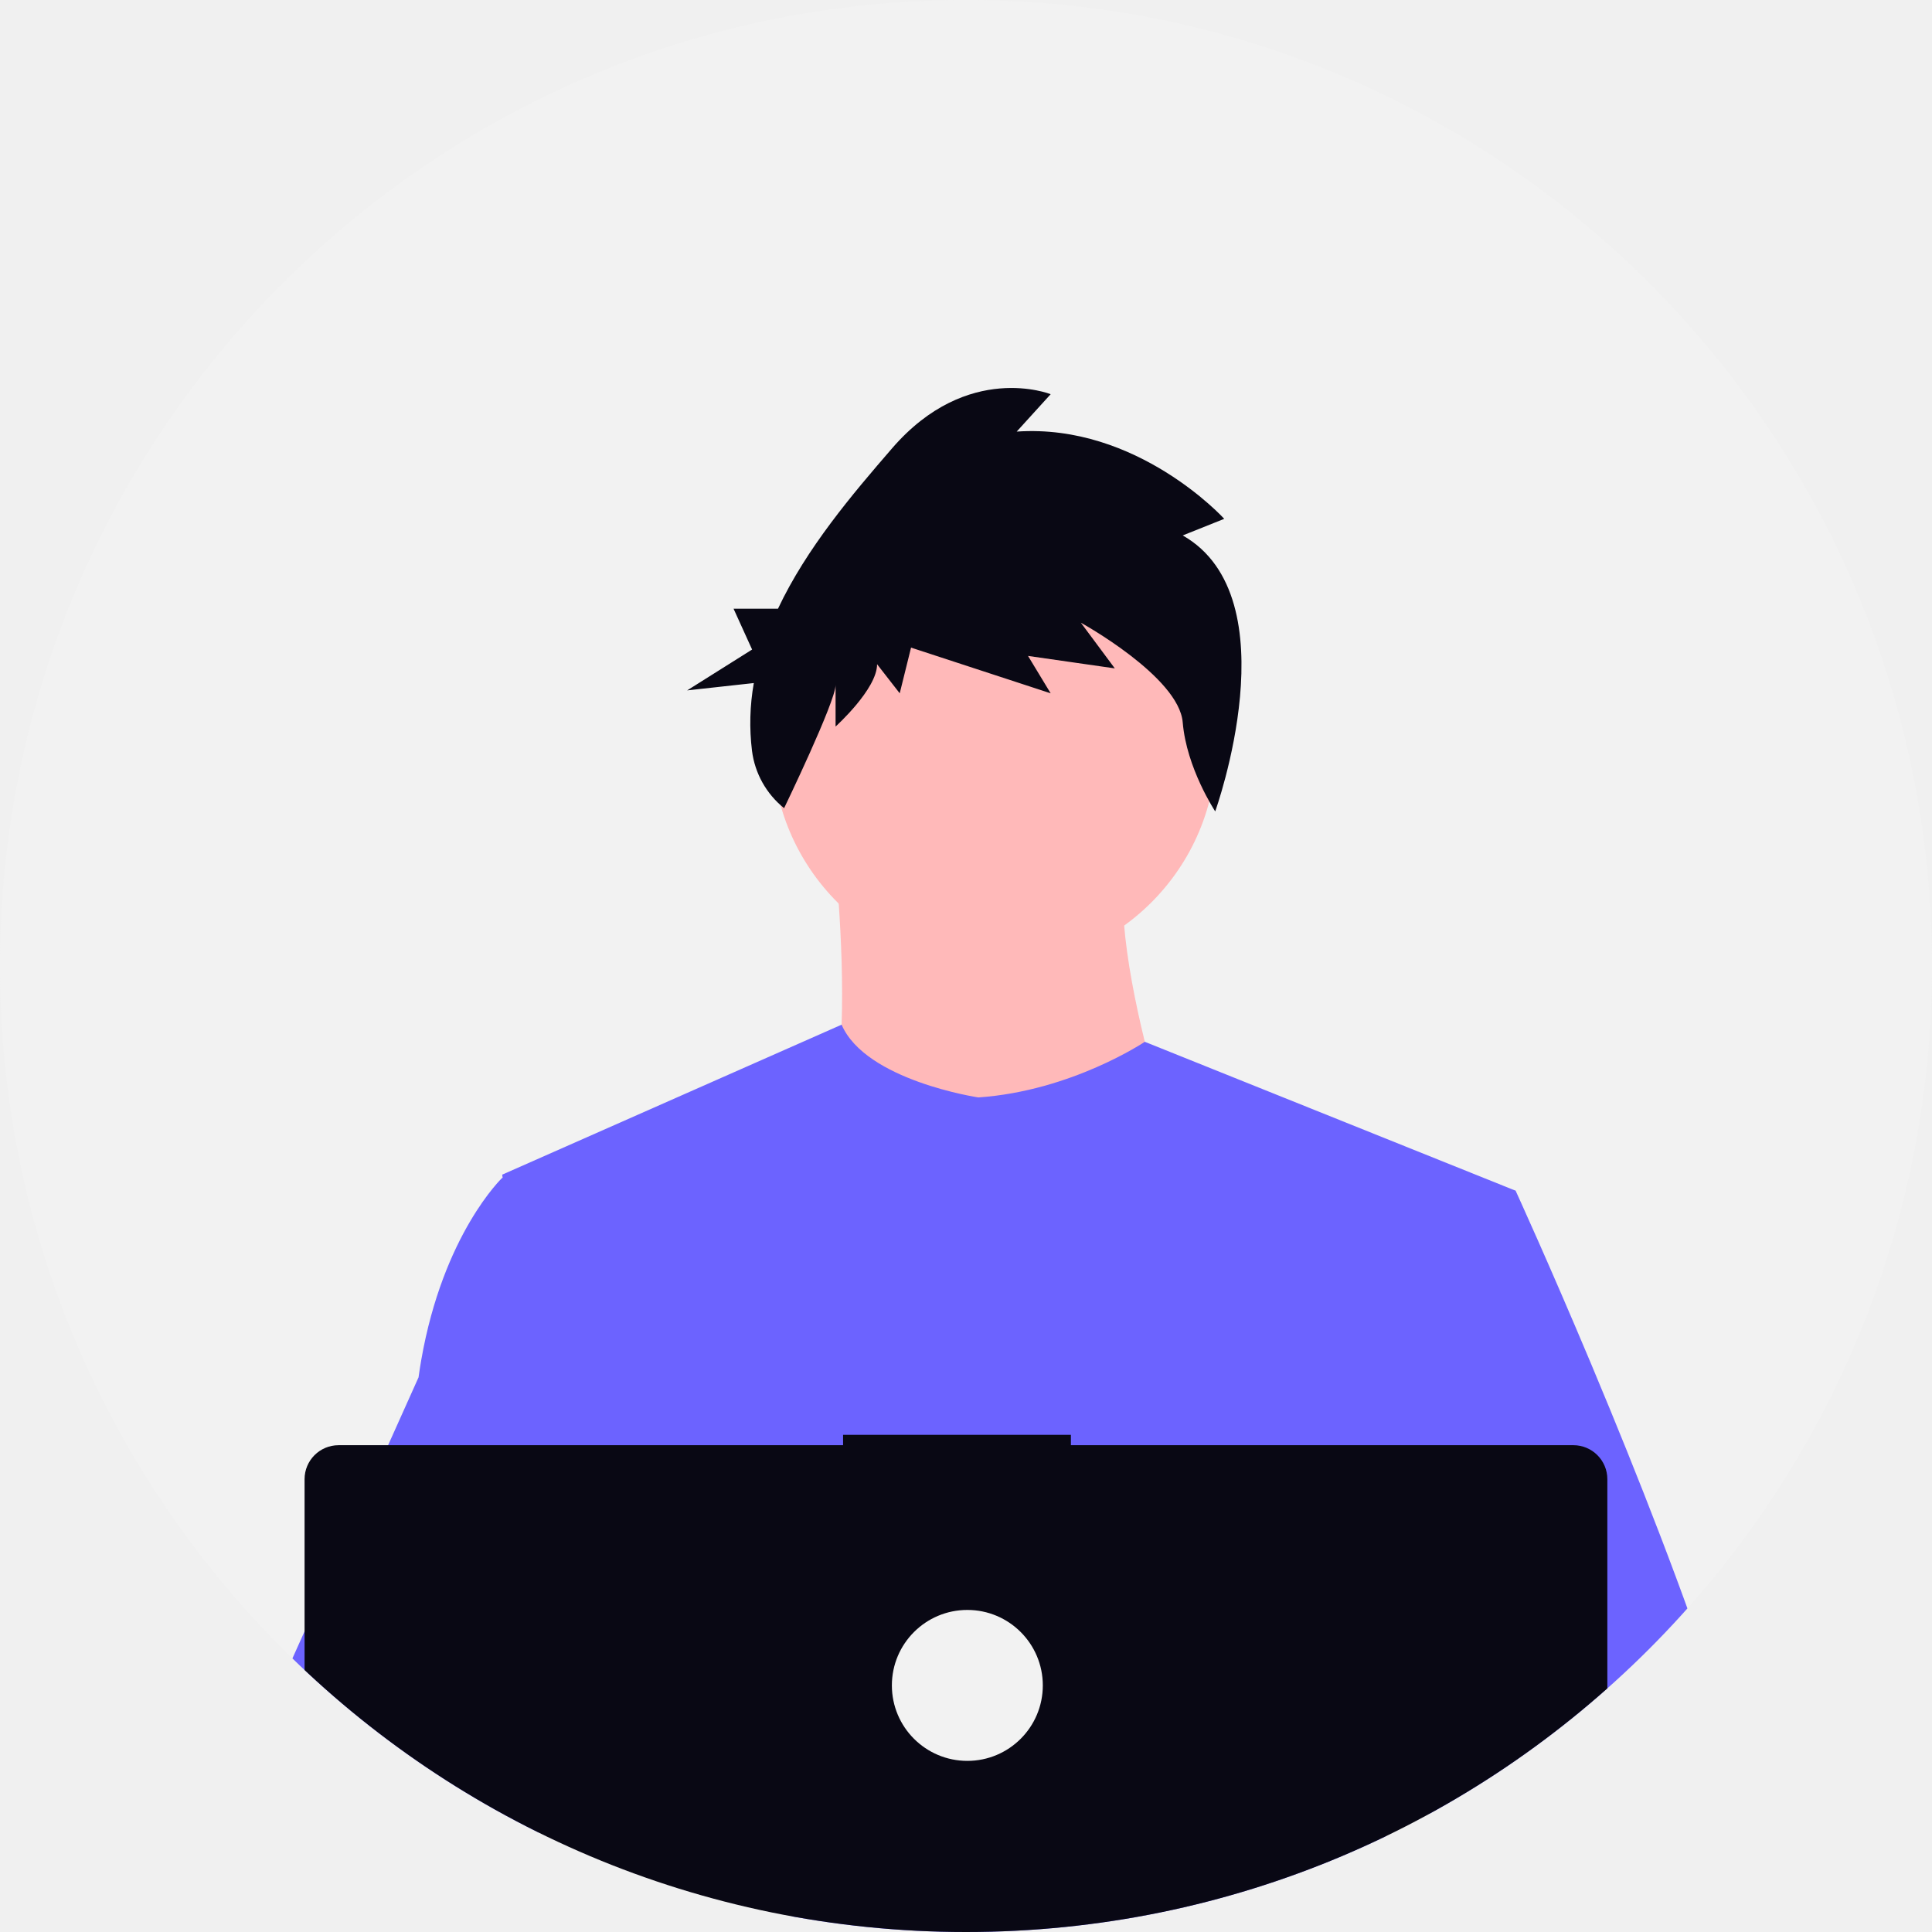
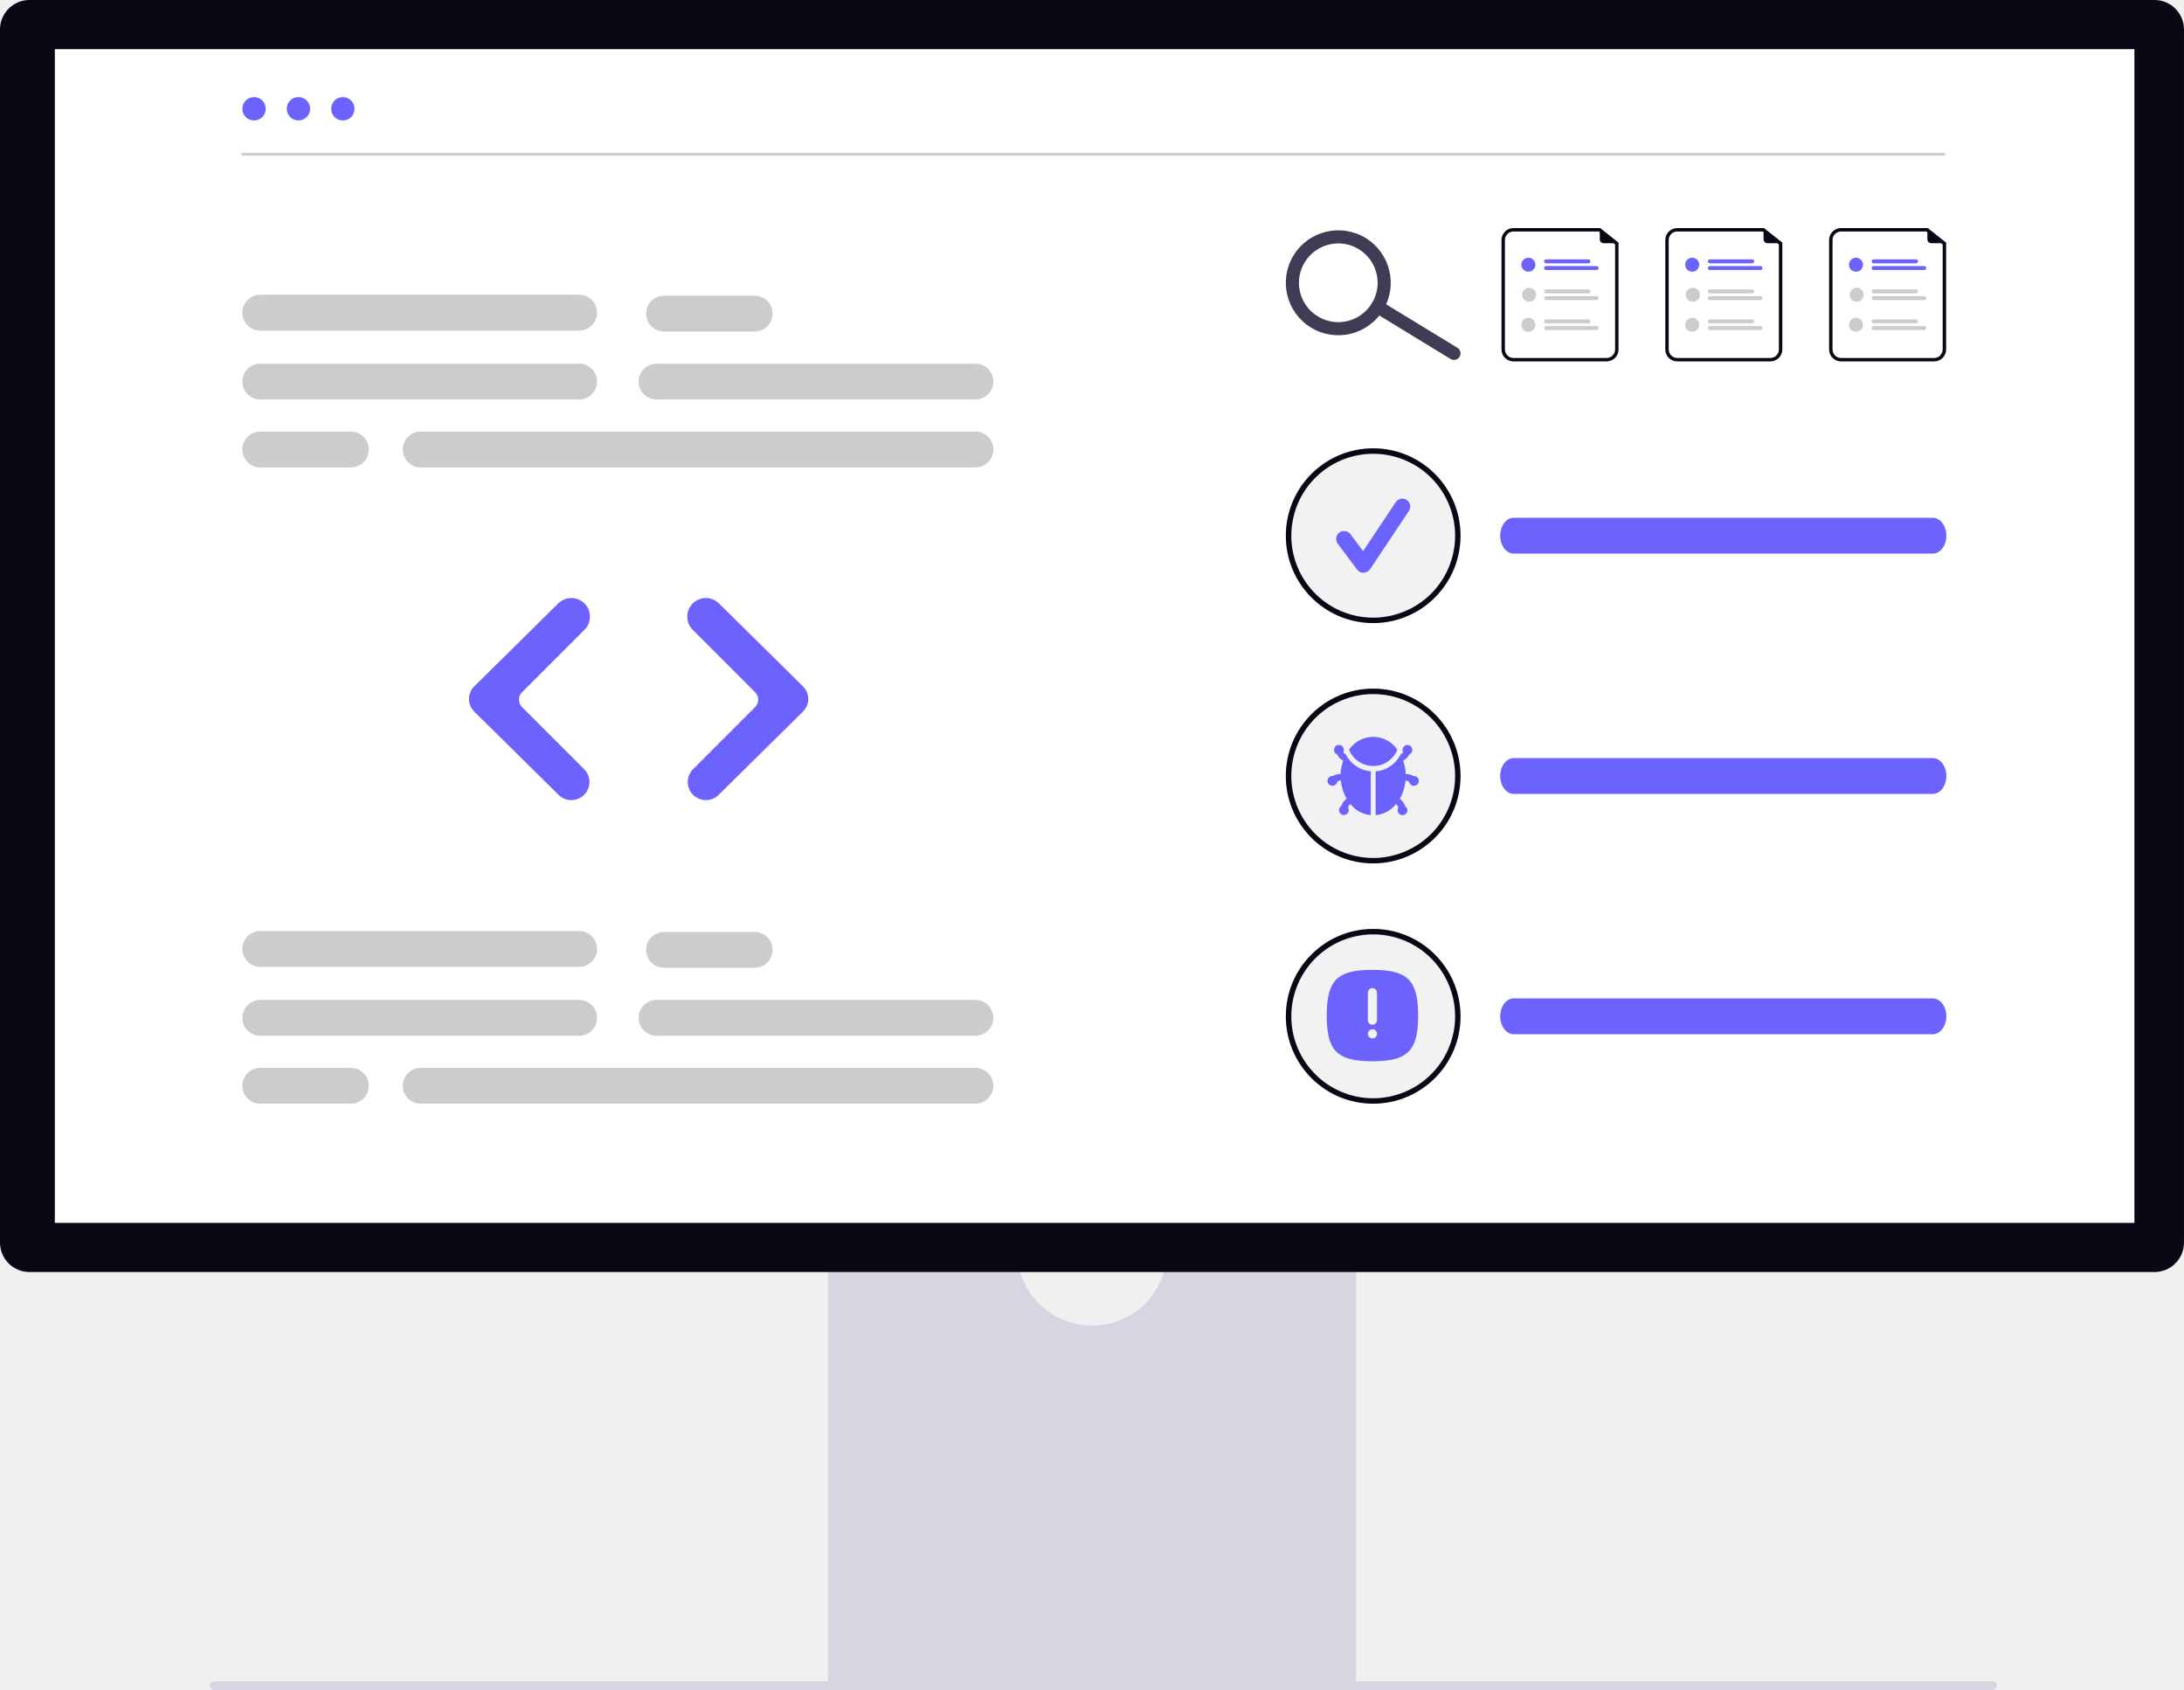
- <svg xmlns="http://www.w3.org/2000/svg" width="640" height="640" viewBox="0 0 640 640" role="img" artist="Katerina Limpitsouni" source="https://undraw.co/">
-   <defs>
-     <clipPath id="a-3057">
-       <circle cx="320" cy="320" r="320" transform="translate(626 151)" fill="none" stroke="#707070" stroke-width="1" />
-     </clipPath>
-   </defs>
-   <g transform="translate(-626 -151)">
-     <circle cx="320" cy="320" r="320" transform="translate(626 151)" fill="#f2f2f2" />
-     <g clip-path="url(#a-3057)">
-       <path d="M581.722,260.562S595.577,365,574.262,376.728s126.823,12.789,126.823,12.789-33.038-90.588-18.118-118.3Z" transform="translate(318.813 155.394)" fill="#ffb9b9" />
-       <circle cx="73.536" cy="73.536" r="73.536" transform="translate(881.887 324.39)" fill="#ffb9b9" />
-       <path d="M809.257,390.045l-12.32,56.1-26.05,118.69-.78,6.5-8.99,75.25-5.98,49.99-4.01,33.58c-24.38,12.53-42.05,21.18-42.05,21.18s-1.52-7.62-3.97-17.37c-17.11,5.13-48.77,13.64-75.6,15.34,9.77,10.89-141.12-266.12-146.91-303.16-4.66-29.81-8.16-55-8.9-60.36-.1-.7-.15-1.06-.15-1.06l112.43-49.68c7.99,18.53,45.3,24.1,45.3,24.1,30.91-2.13,55.14-18.43,55.14-18.43Z" transform="translate(318.813 155.394)" fill="#6c63ff" />
-       <path d="M720.129,154.235l13.749-5.5s-28.749-31.651-68.747-28.9l11.25-12.385s-27.5-11.009-52.5,17.89c-13.141,15.191-28.346,33.048-37.825,53.163H571.33l6.146,13.532-21.509,13.532,22.077-2.431a75.616,75.616,0,0,0-.6,22.445,29.041,29.041,0,0,0,10.634,19h0s17.052-35.3,17.052-40.8v13.761S618.88,205.157,618.88,196.9l7.5,9.633,3.75-15.137,46.248,15.137-7.5-12.385,28.749,4.128-11.25-15.137s32.5,17.89,33.749,33.027,10.762,29.481,10.762,29.481S756.378,174.877,720.129,154.235Z" transform="translate(297.666 174.133)" fill="#090814" />
-       <path d="M889.187,647.955c-7.49,8.12-26.05,20.35-48.55,33.59-8.37,4.92-17.28,9.99-26.37,15.03-21.69,12.03-44.4,23.95-63.14,33.58-24.38,12.53-42.05,21.18-42.05,21.18s-1.52-7.62-3.97-17.37c-3.28-13.05-8.22-29.92-13.37-37.39-.18-.26-.36-.5-.54-.74-1.5-1.97-3.01-3.12-4.5-3.12l74.42-46.13,32.16-19.94-23.17-55.31-29.06-69.38,17.54-55.81,17.63-56.1h33.04s10.94,23.88,24.93,57.18c2.09,4.98,4.25,10.17,6.45,15.53C869.417,532.755,905.3,630.5,889.187,647.955Z" transform="translate(318.813 155.394)" fill="#6c63ff" />
-       <path d="M556.677,695.915a47.792,47.792,0,0,0-8.1.66c-22.99,3.95-29.77,24.76-31.7,38.7a71.847,71.847,0,0,0-.7,12.86l-20.31-15.62-7.4-5.69c-17.81-6.21-33.68-17.24-47.44-30.25a238.478,238.478,0,0,1-31.95-37.89,334.144,334.144,0,0,1-24.72-42.4,31.184,31.184,0,0,1-.43-26.45l25.15-56.05,36.76-81.92q.4-2.925.89-5.72c7.29-41.8,26.82-60.36,26.82-60.36h14.92l9.98,60.36,12.4,74.99-8.69,28.34-20.08,65.45,19.19,20.84Z" transform="translate(318.813 155.394)" fill="#6c63ff" />
-       <path d="M828.381,510.145H661.938v-3.431H586.466v3.431H419.337A11.259,11.259,0,0,0,408.079,521.4V749.315a11.259,11.259,0,0,0,11.259,11.259H828.381a11.259,11.259,0,0,0,11.259-11.259V521.4a11.259,11.259,0,0,0-11.259-11.259Z" transform="translate(318.813 119.599)" fill="#090814" />
-       <circle cx="25" cy="25" r="25" transform="translate(921.445 684.314)" fill="#f2f2f2" />
+ <svg xmlns="http://www.w3.org/2000/svg" width="800.003" height="618.866" viewBox="0 0 800.003 618.866" role="img" artist="Katerina Limpitsouni" source="https://undraw.co/">
+   <g transform="translate(-560 -230.997)">
+     <path d="M15.18,488.765a1.456,1.456,0,0,0,1.308,1.575H668.472a1.6,1.6,0,0,0,0-3.15H16.488a1.456,1.456,0,0,0-1.308,1.575Z" transform="translate(621.678 359.523)" fill="#d6d6e3" />
+     <path d="M353.105,370.945a27.478,27.478,0,0,1-54.387,0H229.146V524.776H422.677V370.945H353.105Z" transform="translate(634.09 321.938)" fill="#d6d6e3" />
+     <path d="M789.214,487.736H10.789A10.8,10.8,0,0,1,0,476.947V32.7A10.8,10.8,0,0,1,10.789,21.911H789.214A10.8,10.8,0,0,1,800,32.7V476.947a10.8,10.8,0,0,1-10.789,10.789Z" transform="translate(560 209.086)" fill="#090814" />
+     <rect width="761.747" height="429.819" transform="translate(580.088 249)" fill="#fff" />
+     <circle cx="4.283" cy="4.283" r="4.283" transform="translate(648.777 266.551)" fill="#6c63ff" />
+     <circle cx="4.283" cy="4.283" r="4.283" transform="translate(665.036 266.551)" fill="#6c63ff" />
+     <circle cx="4.283" cy="4.283" r="4.283" transform="translate(681.294 266.551)" fill="#6c63ff" />
+     <path d="M713.3,268.912H596.492a6.566,6.566,0,1,1,0-13.132H713.3a6.566,6.566,0,1,1,0,13.132Z" transform="translate(58.852 108.377)" fill="#ccc" />
+     <path d="M713.3,243.684H596.492a6.566,6.566,0,1,1,0-13.132H713.3a6.566,6.566,0,1,1,0,13.132Z" transform="translate(58.852 108.377)" fill="#ccc" />
+     <path d="M629.668,293.794H596.492a6.566,6.566,0,1,1,0-13.132h33.176a6.566,6.566,0,0,1,0,13.132Z" transform="translate(58.852 108.377)" fill="#ccc" />
+     <path d="M713.3,501.912H596.492a6.566,6.566,0,1,1,0-13.132H713.3a6.566,6.566,0,1,1,0,13.132Z" transform="translate(58.852 108.377)" fill="#ccc" />
+     <path d="M713.3,476.684H596.492a6.566,6.566,0,0,1,0-13.132H713.3a6.566,6.566,0,0,1,0,13.132Z" transform="translate(58.852 108.377)" fill="#ccc" />
+     <path d="M629.668,526.794H596.492a6.566,6.566,0,0,1,0-13.132h33.176a6.566,6.566,0,1,1,0,13.132Z" transform="translate(58.852 108.377)" fill="#ccc" />
+     <path d="M667.048,400.36a6.619,6.619,0,0,1-4.665-1.909L631.456,367.91a6.446,6.446,0,0,1,0-9.173l30.8-30.418a6.833,6.833,0,0,1,9.61.03h0a6.825,6.825,0,0,1,0,9.64L648.98,360.88a3.813,3.813,0,0,0,0,5.386l22.764,22.765a6.634,6.634,0,0,1-4.7,11.329Z" transform="translate(102.235 123.641)" fill="#6c63ff" />
+     <path d="M858.446,268.912H741.638a6.566,6.566,0,1,1,0-13.132H858.446a6.566,6.566,0,1,1,0,13.132Z" transform="translate(58.852 108.377)" fill="#ccc" />
+     <path d="M858.446,293.794h-203.2a6.566,6.566,0,0,1,0-13.132h203.2a6.566,6.566,0,0,1,0,13.132Z" transform="translate(58.852 108.377)" fill="#ccc" />
+     <path d="M777.579,244.03H744.4a6.566,6.566,0,1,1,0-13.132h33.176a6.566,6.566,0,0,1,0,13.132Z" transform="translate(58.852 108.377)" fill="#ccc" />
+     <path d="M858.446,501.912H741.638a6.566,6.566,0,0,1,0-13.132H858.446a6.566,6.566,0,1,1,0,13.132Z" transform="translate(58.852 108.377)" fill="#ccc" />
+     <path d="M858.446,526.794h-203.2a6.566,6.566,0,0,1,0-13.132h203.2a6.566,6.566,0,1,1,0,13.132Z" transform="translate(58.852 108.377)" fill="#ccc" />
+     <path d="M777.579,477.03H744.4a6.566,6.566,0,1,1,0-13.132h33.176a6.566,6.566,0,1,1,0,13.132Z" transform="translate(58.852 108.377)" fill="#ccc" />
+     <path d="M749.9,400.36a6.634,6.634,0,0,1-4.7-11.329l22.764-22.765a3.813,3.813,0,0,0,0-5.386L745.078,337.99a6.817,6.817,0,0,1,0-9.64h0a6.833,6.833,0,0,1,9.61-.03l30.8,30.418a6.446,6.446,0,0,1,0,9.173l-30.927,30.541A6.62,6.62,0,0,1,749.9,400.36Z" transform="translate(68.665 123.641)" fill="#6c63ff" />
+     <path d="M807.135,293.794h-153.5c-2.739,0-4.96-2.94-4.96-6.566s2.221-6.566,4.96-6.566h153.5c2.739,0,4.96,2.94,4.96,6.566S809.875,293.794,807.135,293.794Z" transform="translate(460.852 139.943)" fill="#6c63ff" />
+     <g transform="translate(0 0.172)">
+       <circle cx="32" cy="32" r="32" transform="translate(1031 395)" fill="#f2f2f2" />
+       <path d="M32,2A30.008,30.008,0,0,0,20.323,59.643,30.008,30.008,0,0,0,43.677,4.357,29.81,29.81,0,0,0,32,2m0-2A32,32,0,1,1,0,32,32,32,0,0,1,32,0Z" transform="translate(1031 395)" fill="#090814" />
+       <path d="M967.127,342.526a2.9,2.9,0,0,1-2.32-1.16l-7.113-9.484a2.9,2.9,0,1,1,4.641-3.48l4.654,6.2,11.953-17.929a2.9,2.9,0,1,1,4.826,3.218l-14.226,21.34a2.9,2.9,0,0,1-2.333,1.291Z" transform="translate(92.316 98.045)" fill="#6c63ff" />
+     </g>
+     <circle cx="32" cy="32" r="32" transform="translate(1031 483.172)" fill="#f2f2f2" />
+     <path d="M32,2A30.008,30.008,0,0,0,20.323,59.643,30.008,30.008,0,0,0,43.677,4.357,29.81,29.81,0,0,0,32,2m0-2A32,32,0,1,1,0,32,32,32,0,0,1,32,0Z" transform="translate(1031 483.172)" fill="#090814" />
+     <g transform="translate(0 0.172)">
+       <path d="M535.492,334.3a10.661,10.661,0,0,0-17.712,0,9.561,9.561,0,0,0,17.712,0Z" transform="translate(536.364 171.086)" fill="#6c63ff" />
+       <path d="M492.995,344.9a2.29,2.29,0,0,1-.44-.25,1.763,1.763,0,0,1-.484-.627,1.793,1.793,0,1,0-2.927.435,2,2,0,0,0,.425.342,1.234,1.234,0,0,1,.477.5,3.606,3.606,0,0,0,.829,1.089,7.246,7.246,0,0,0,1.136.8,16.559,16.559,0,0,0-.934,4.885,6.757,6.757,0,0,0-1.9.307,3.069,3.069,0,0,0-.882.44,2.12,2.12,0,0,0-.217-.015,1.8,1.8,0,1,0,1.681,2.427,1.146,1.146,0,0,1,.927-.749,4.19,4.19,0,0,1,.462-.03,16.083,16.083,0,0,0,2.135,6.661,5.239,5.239,0,0,0-1.985,2.712.75.75,0,0,0-.142.1,1.7,1.7,0,0,0-.21.195,1.793,1.793,0,1,0,3.009.587,1.176,1.176,0,0,1,.292-1.269,5.027,5.027,0,0,1,.425-.365,10.477,10.477,0,0,0,7.445,4.061V351.093A11.076,11.076,0,0,1,492.995,344.9Zm24.932,7.922a1.982,1.982,0,0,0-.217.015,3.385,3.385,0,0,0-.882-.44,6.707,6.707,0,0,0-1.9-.307,16.923,16.923,0,0,0-.934-4.882,7.245,7.245,0,0,0,1.136-.8,3.891,3.891,0,0,0,.859-1.141,1.054,1.054,0,0,1,.442-.437h0a1.793,1.793,0,1,0-2.5-.792,1.7,1.7,0,0,1-.484.627,4.714,4.714,0,0,1-.44.322,11,11,0,0,1-9.111,6.116v16.061a10.523,10.523,0,0,0,7.445-4.061c.157.125.29.237.4.342a1.214,1.214,0,0,1,.315,1.306,1.793,1.793,0,1,0,3.017-.582,1.7,1.7,0,0,0-.21-.195c-.082-.065-.142-.1-.142-.1a5.167,5.167,0,0,0-2-2.712,16.082,16.082,0,0,0,2.135-6.661,3.979,3.979,0,0,1,.442.03,1.2,1.2,0,0,1,.961.749,1.793,1.793,0,0,0,3.459-.544,1.821,1.821,0,0,0-1.8-1.913Z" transform="translate(559.998 162.176)" fill="#6c63ff" />
+     </g>
+     <path d="M807.135,293.794h-153.5c-2.739,0-4.96-2.94-4.96-6.566s2.221-6.566,4.96-6.566h153.5c2.739,0,4.96,2.94,4.96,6.566S809.875,293.794,807.135,293.794Z" transform="translate(460.852 227.943)" fill="#6c63ff" />
+     <circle cx="32" cy="32" r="32" transform="translate(1031 571.172)" fill="#f2f2f2" />
+     <path d="M32,2A30.008,30.008,0,0,0,20.323,59.643,30.008,30.008,0,0,0,43.677,4.357,29.81,29.81,0,0,0,32,2m0-2A32,32,0,1,1,0,32,32,32,0,0,1,32,0Z" transform="translate(1031 571.172)" fill="#090814" />
+     <path d="M18.723,2l1.074.008,1.03.028.5.022.968.057.925.077c7.838.761,11.121,3.9,11.984,11.549l.05.485.077.925.069,1.216.01.251.028,1.032.008,1.074L35.438,19.8l-.028,1.03-.022.5-.057.968-.077.925c-.761,7.838-3.9,11.121-11.549,11.984l-.485.05-.925.077-1.216.069-.251.01-1.032.028-1.074.008-1.074-.008-1.03-.028-.5-.022-.968-.057-.925-.077C6.388,34.494,3.1,31.353,2.242,23.705l-.05-.485L2.115,22.3,2.046,21.08l-.01-.251L2.008,19.8,2,19.265V18.182l.007-.532.028-1.03.022-.5.057-.968.077-.925c.761-7.838,3.9-11.121,11.549-11.984l.485-.05.925-.077,1.216-.069.251-.01,1.032-.028Q18.176,2,18.723,2Zm.017,21.741-.212.012a1.672,1.672,0,0,0,0,3.321l.2.012.212-.012a1.672,1.672,0,0,0,0-3.321ZM18.723,8.689a1.672,1.672,0,0,0-1.661,1.476l-.012.2V20.4l.012.2a1.672,1.672,0,0,0,3.321,0l.012-.2V10.362l-.012-.2a1.672,1.672,0,0,0-1.661-1.477Z" transform="translate(1043.999 584.172)" fill="#6c63ff" />
+     <path d="M807.135,293.794h-153.5c-2.739,0-4.96-2.94-4.96-6.566s2.221-6.566,4.96-6.566h153.5c2.739,0,4.96,2.94,4.96,6.566S809.875,293.794,807.135,293.794Z" transform="translate(460.852 315.943)" fill="#6c63ff" />
+     <path d="M624,.5H0v-1H624Z" transform="translate(648.5 287.5)" fill="#ccc" />
+     <path d="M663.166,459.692a2.4,2.4,0,0,1-3.3.8L631.839,443.4a2.4,2.4,0,0,1,2.5-4.1l28.025,17.094A2.4,2.4,0,0,1,663.166,459.692Z" transform="translate(431.482 -98.039)" fill="#3f3d56" />
+     <path d="M588.449,404.293a19.216,19.216,0,1,1-6.4-26.411A19.216,19.216,0,0,1,588.449,404.293Zm-28.709-17.511a14.412,14.412,0,1,0,19.808-4.8A14.412,14.412,0,0,0,559.741,386.782Z" transform="translate(478.174 -59.734)" fill="#3f3d56" />
+     <g transform="translate(0.473 -0.816)">
+       <path d="M520.977,283.537H486.841a4.371,4.371,0,0,1-4.366-4.366v-40.09a4.371,4.371,0,0,1,4.366-4.366H518.6l6.744,5.376v39.081A4.371,4.371,0,0,1,520.977,283.537Z" transform="translate(627.052 80.619)" fill="#090814" />
+       <path d="M495.084,244.215a3.113,3.113,0,0,0-3.109,3.109v40.09a3.113,3.113,0,0,0,3.109,3.109H529.22a3.113,3.113,0,0,0,3.109-3.109V248.939l-5.927-4.724Z" transform="translate(618.809 72.376)" fill="#fff" />
+       <path d="M616.6,322.782H601.062a.727.727,0,0,1,0-1.454H616.6a.727.727,0,1,1,0,1.454Z" transform="translate(524.786 5.465)" fill="#6c63ff" />
+       <path d="M619.6,341.329H601.062a.727.727,0,1,1,0-1.454H619.6a.727.727,0,0,1,0,1.454Z" transform="translate(524.786 -10.627)" fill="#6c63ff" />
+       <path d="M616.607,404.443H601.066a.727.727,0,0,0,0,1.454h15.541a.727.727,0,0,0,0-1.454Z" transform="translate(524.782 -66.651)" fill="#ccc" />
+       <path d="M619.607,422.993h-18.54a.727.727,0,0,0,0,1.454h18.54a.727.727,0,0,0,0-1.454Z" transform="translate(524.782 -82.747)" fill="#ccc" />
+       <path d="M616.6,489.018H601.062a.727.727,0,0,1,0-1.454H616.6a.727.727,0,1,1,0,1.454Z" transform="translate(524.786 -138.777)" fill="#ccc" />
+       <path d="M619.6,507.565H601.062a.727.727,0,1,1,0-1.454H619.6a.727.727,0,0,1,0,1.454Z" transform="translate(524.786 -154.868)" fill="#ccc" />
+       <ellipse cx="2.57" cy="2.57" rx="2.57" ry="2.57" transform="translate(1116.806 326.177)" fill="#6c63ff" />
+       <path d="M544.63,402.356a2.57,2.57,0,0,1-2.569,2.571.55.55,0,0,1-.066,0,2.57,2.57,0,1,1,2.636-2.568Z" transform="translate(577.58 -62.611)" fill="#ccc" />
+       <ellipse cx="2.57" cy="2.57" rx="2.57" ry="2.57" transform="translate(1116.806 348.173)" fill="#ccc" />
+       <path d="M761.3,240.93h-5.283a1.454,1.454,0,0,1-1.454-1.454v-3.9a.091.091,0,0,1,.147-.071l6.646,5.265a.091.091,0,0,1-.056.162Z" transform="translate(390.964 79.953)" fill="#090814" />
+     </g>
+     <g transform="translate(60.473 -0.816)">
+       <path d="M520.977,283.537H486.841a4.371,4.371,0,0,1-4.366-4.366v-40.09a4.371,4.371,0,0,1,4.366-4.366H518.6l6.744,5.376v39.081A4.371,4.371,0,0,1,520.977,283.537Z" transform="translate(627.052 80.619)" fill="#090814" />
+       <path d="M495.084,244.215a3.113,3.113,0,0,0-3.109,3.109v40.09a3.113,3.113,0,0,0,3.109,3.109H529.22a3.113,3.113,0,0,0,3.109-3.109V248.939l-5.927-4.724Z" transform="translate(618.809 72.376)" fill="#fff" />
+       <path d="M616.6,322.782H601.062a.727.727,0,0,1,0-1.454H616.6a.727.727,0,1,1,0,1.454Z" transform="translate(524.786 5.465)" fill="#6c63ff" />
+       <path d="M619.6,341.329H601.062a.727.727,0,1,1,0-1.454H619.6a.727.727,0,0,1,0,1.454Z" transform="translate(524.786 -10.627)" fill="#6c63ff" />
+       <path d="M616.607,404.443H601.066a.727.727,0,0,0,0,1.454h15.541a.727.727,0,0,0,0-1.454Z" transform="translate(524.782 -66.651)" fill="#ccc" />
+       <path d="M619.607,422.993h-18.54a.727.727,0,0,0,0,1.454h18.54a.727.727,0,0,0,0-1.454Z" transform="translate(524.782 -82.747)" fill="#ccc" />
+       <path d="M616.6,489.018H601.062a.727.727,0,0,1,0-1.454H616.6a.727.727,0,1,1,0,1.454Z" transform="translate(524.786 -138.777)" fill="#ccc" />
+       <path d="M619.6,507.565H601.062a.727.727,0,1,1,0-1.454H619.6a.727.727,0,0,1,0,1.454Z" transform="translate(524.786 -154.868)" fill="#ccc" />
+       <ellipse cx="2.57" cy="2.57" rx="2.57" ry="2.57" transform="translate(1116.806 326.177)" fill="#6c63ff" />
+       <path d="M544.63,402.356a2.57,2.57,0,0,1-2.569,2.571.55.55,0,0,1-.066,0,2.57,2.57,0,1,1,2.636-2.568Z" transform="translate(577.58 -62.611)" fill="#ccc" />
+       <ellipse cx="2.57" cy="2.57" rx="2.57" ry="2.57" transform="translate(1116.806 348.173)" fill="#ccc" />
+       <path d="M761.3,240.93h-5.283a1.454,1.454,0,0,1-1.454-1.454v-3.9a.091.091,0,0,1,.147-.071l6.646,5.265a.091.091,0,0,1-.056.162Z" transform="translate(390.964 79.953)" fill="#090814" />
+     </g>
+     <g transform="translate(120.473 -0.816)">
+       <path d="M520.977,283.537H486.841a4.371,4.371,0,0,1-4.366-4.366v-40.09a4.371,4.371,0,0,1,4.366-4.366H518.6l6.744,5.376v39.081A4.371,4.371,0,0,1,520.977,283.537Z" transform="translate(627.052 80.619)" fill="#090814" />
+       <path d="M495.084,244.215a3.113,3.113,0,0,0-3.109,3.109v40.09a3.113,3.113,0,0,0,3.109,3.109H529.22a3.113,3.113,0,0,0,3.109-3.109V248.939l-5.927-4.724Z" transform="translate(618.809 72.376)" fill="#fff" />
+       <path d="M616.6,322.782H601.062a.727.727,0,0,1,0-1.454H616.6a.727.727,0,1,1,0,1.454Z" transform="translate(524.786 5.465)" fill="#6c63ff" />
+       <path d="M619.6,341.329H601.062a.727.727,0,1,1,0-1.454H619.6a.727.727,0,0,1,0,1.454Z" transform="translate(524.786 -10.627)" fill="#6c63ff" />
+       <path d="M616.607,404.443H601.066a.727.727,0,0,0,0,1.454h15.541a.727.727,0,0,0,0-1.454Z" transform="translate(524.782 -66.651)" fill="#ccc" />
+       <path d="M619.607,422.993h-18.54a.727.727,0,0,0,0,1.454h18.54a.727.727,0,0,0,0-1.454Z" transform="translate(524.782 -82.747)" fill="#ccc" />
+       <path d="M616.6,489.018H601.062a.727.727,0,0,1,0-1.454H616.6a.727.727,0,1,1,0,1.454Z" transform="translate(524.786 -138.777)" fill="#ccc" />
+       <path d="M619.6,507.565H601.062a.727.727,0,1,1,0-1.454H619.6a.727.727,0,0,1,0,1.454Z" transform="translate(524.786 -154.868)" fill="#ccc" />
+       <ellipse cx="2.57" cy="2.57" rx="2.57" ry="2.57" transform="translate(1116.806 326.177)" fill="#6c63ff" />
+       <path d="M544.63,402.356a2.57,2.57,0,0,1-2.569,2.571.55.55,0,0,1-.066,0,2.57,2.57,0,1,1,2.636-2.568Z" transform="translate(577.58 -62.611)" fill="#ccc" />
+       <ellipse cx="2.57" cy="2.57" rx="2.57" ry="2.57" transform="translate(1116.806 348.173)" fill="#ccc" />
+       <path d="M761.3,240.93h-5.283a1.454,1.454,0,0,1-1.454-1.454v-3.9a.091.091,0,0,1,.147-.071l6.646,5.265a.091.091,0,0,1-.056.162Z" transform="translate(390.964 79.953)" fill="#090814" />
    </g>
  </g>
</svg>
